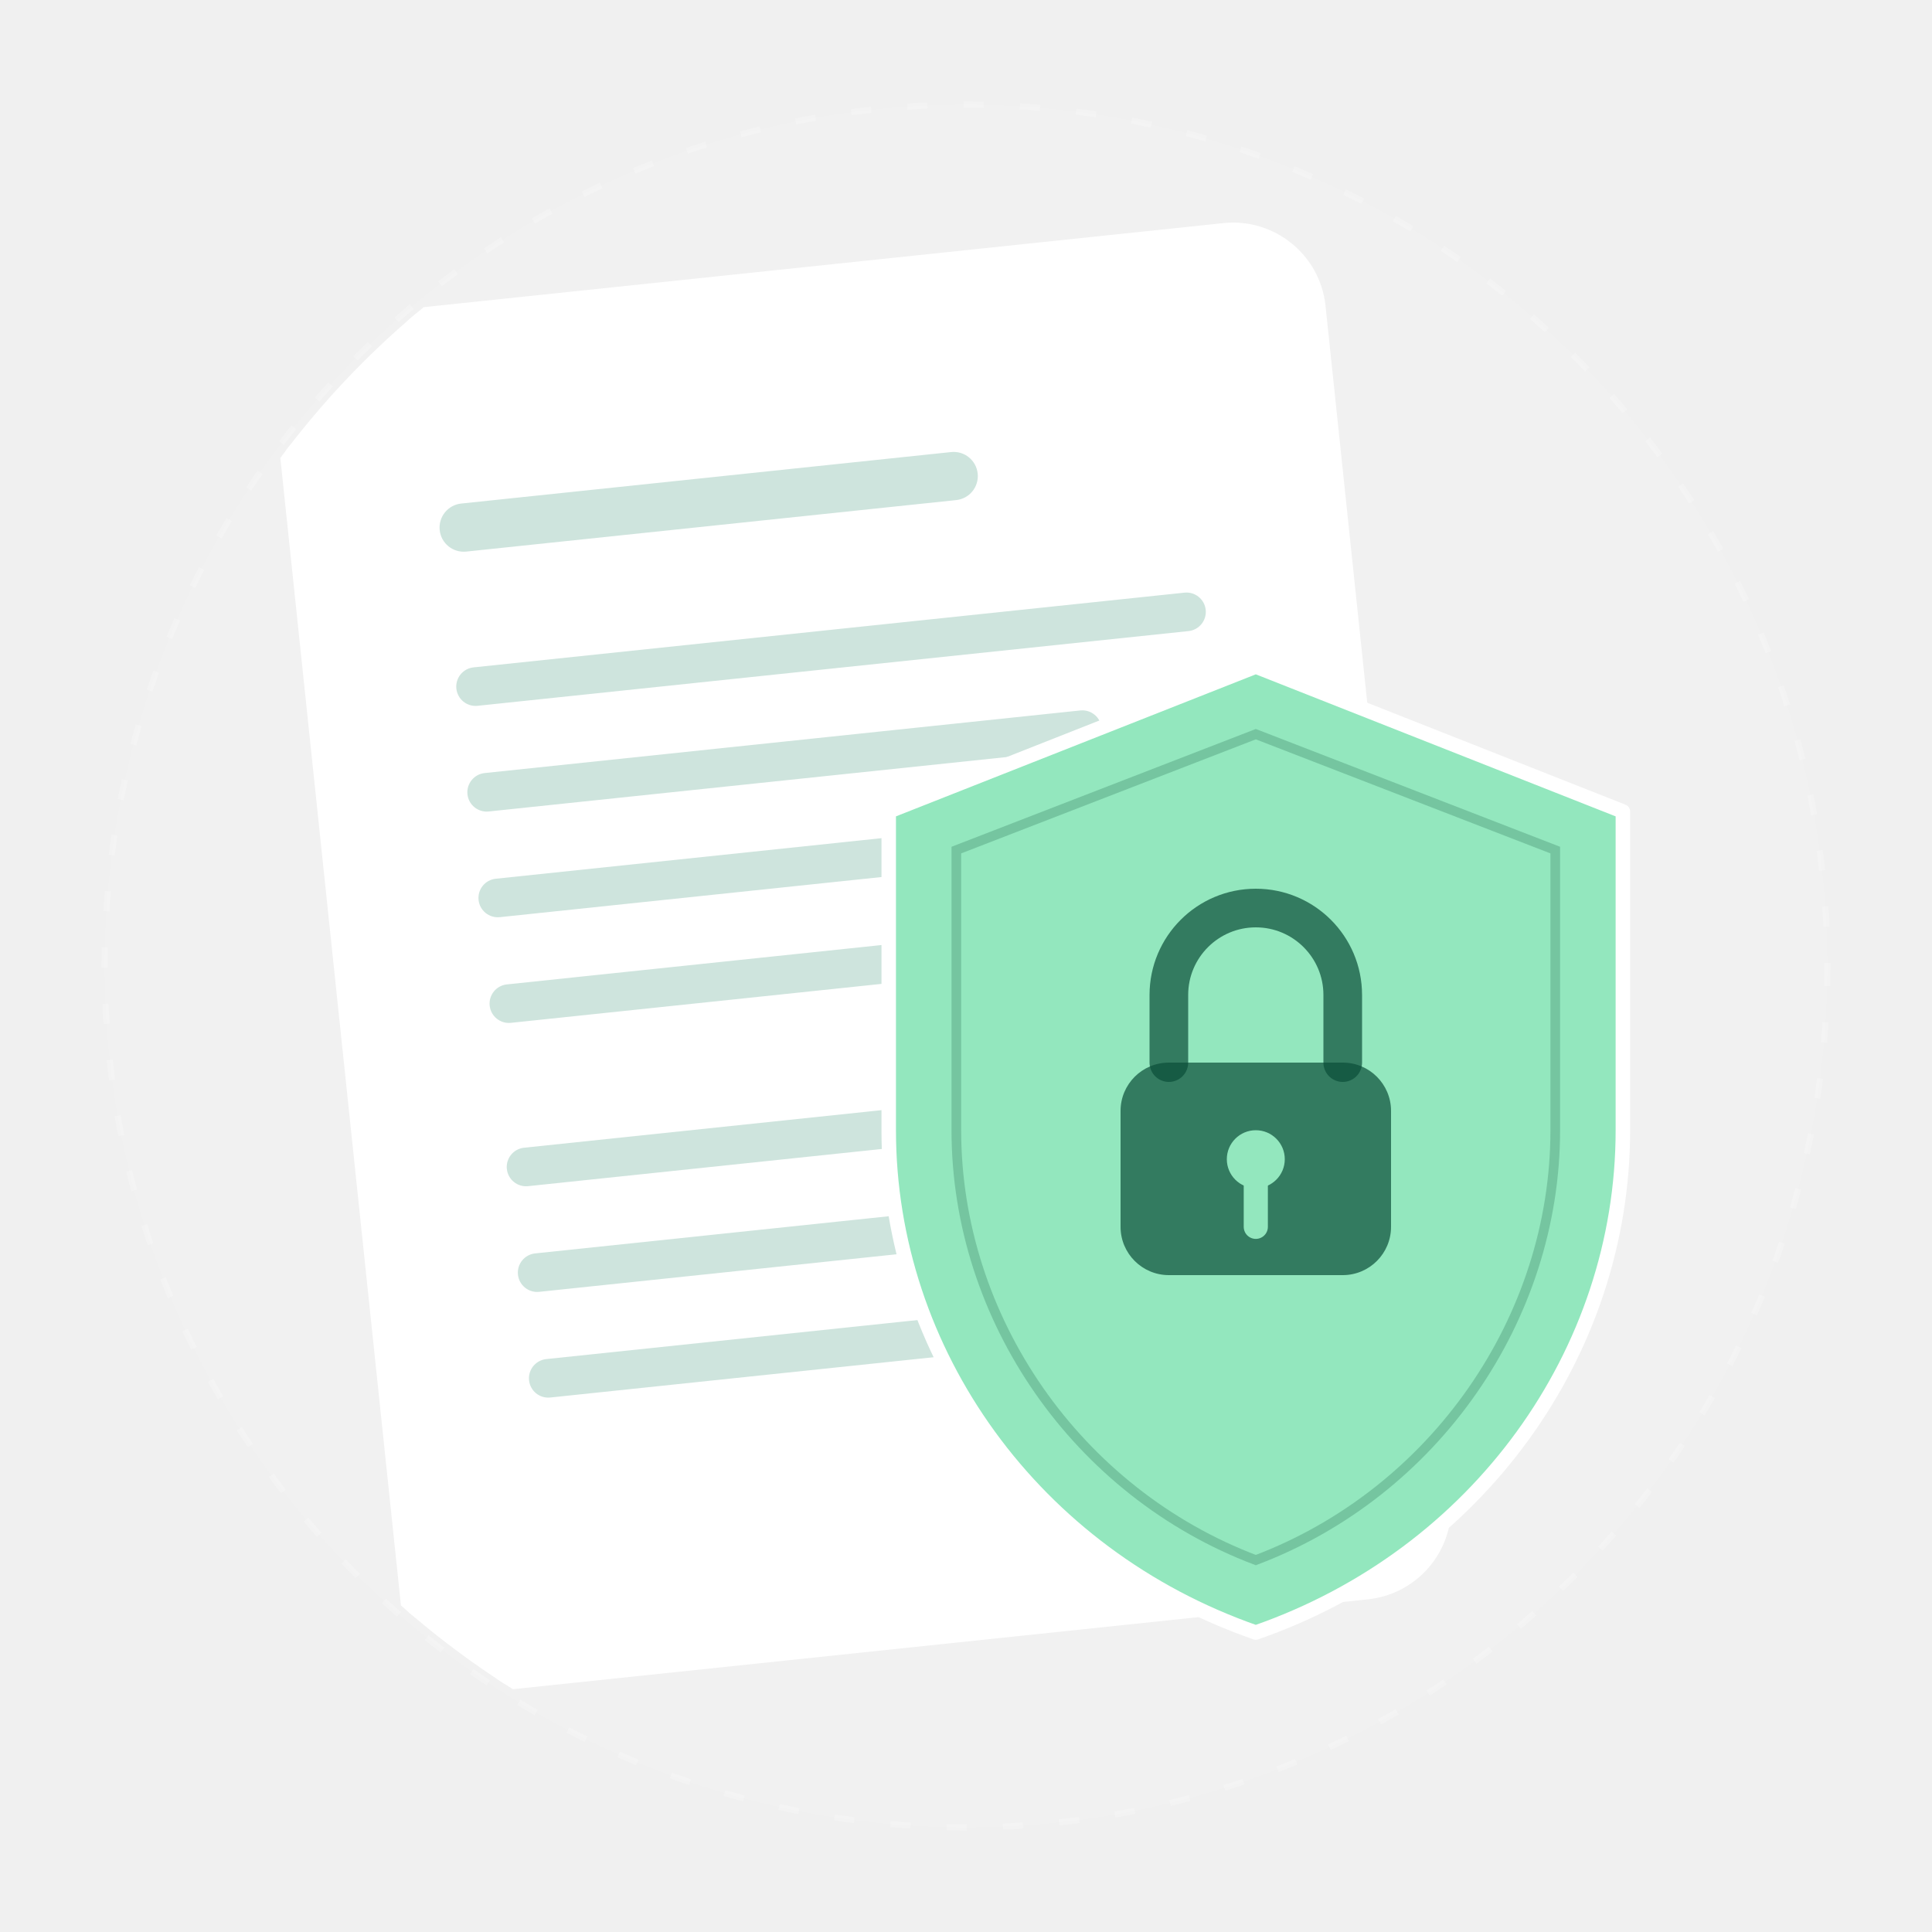
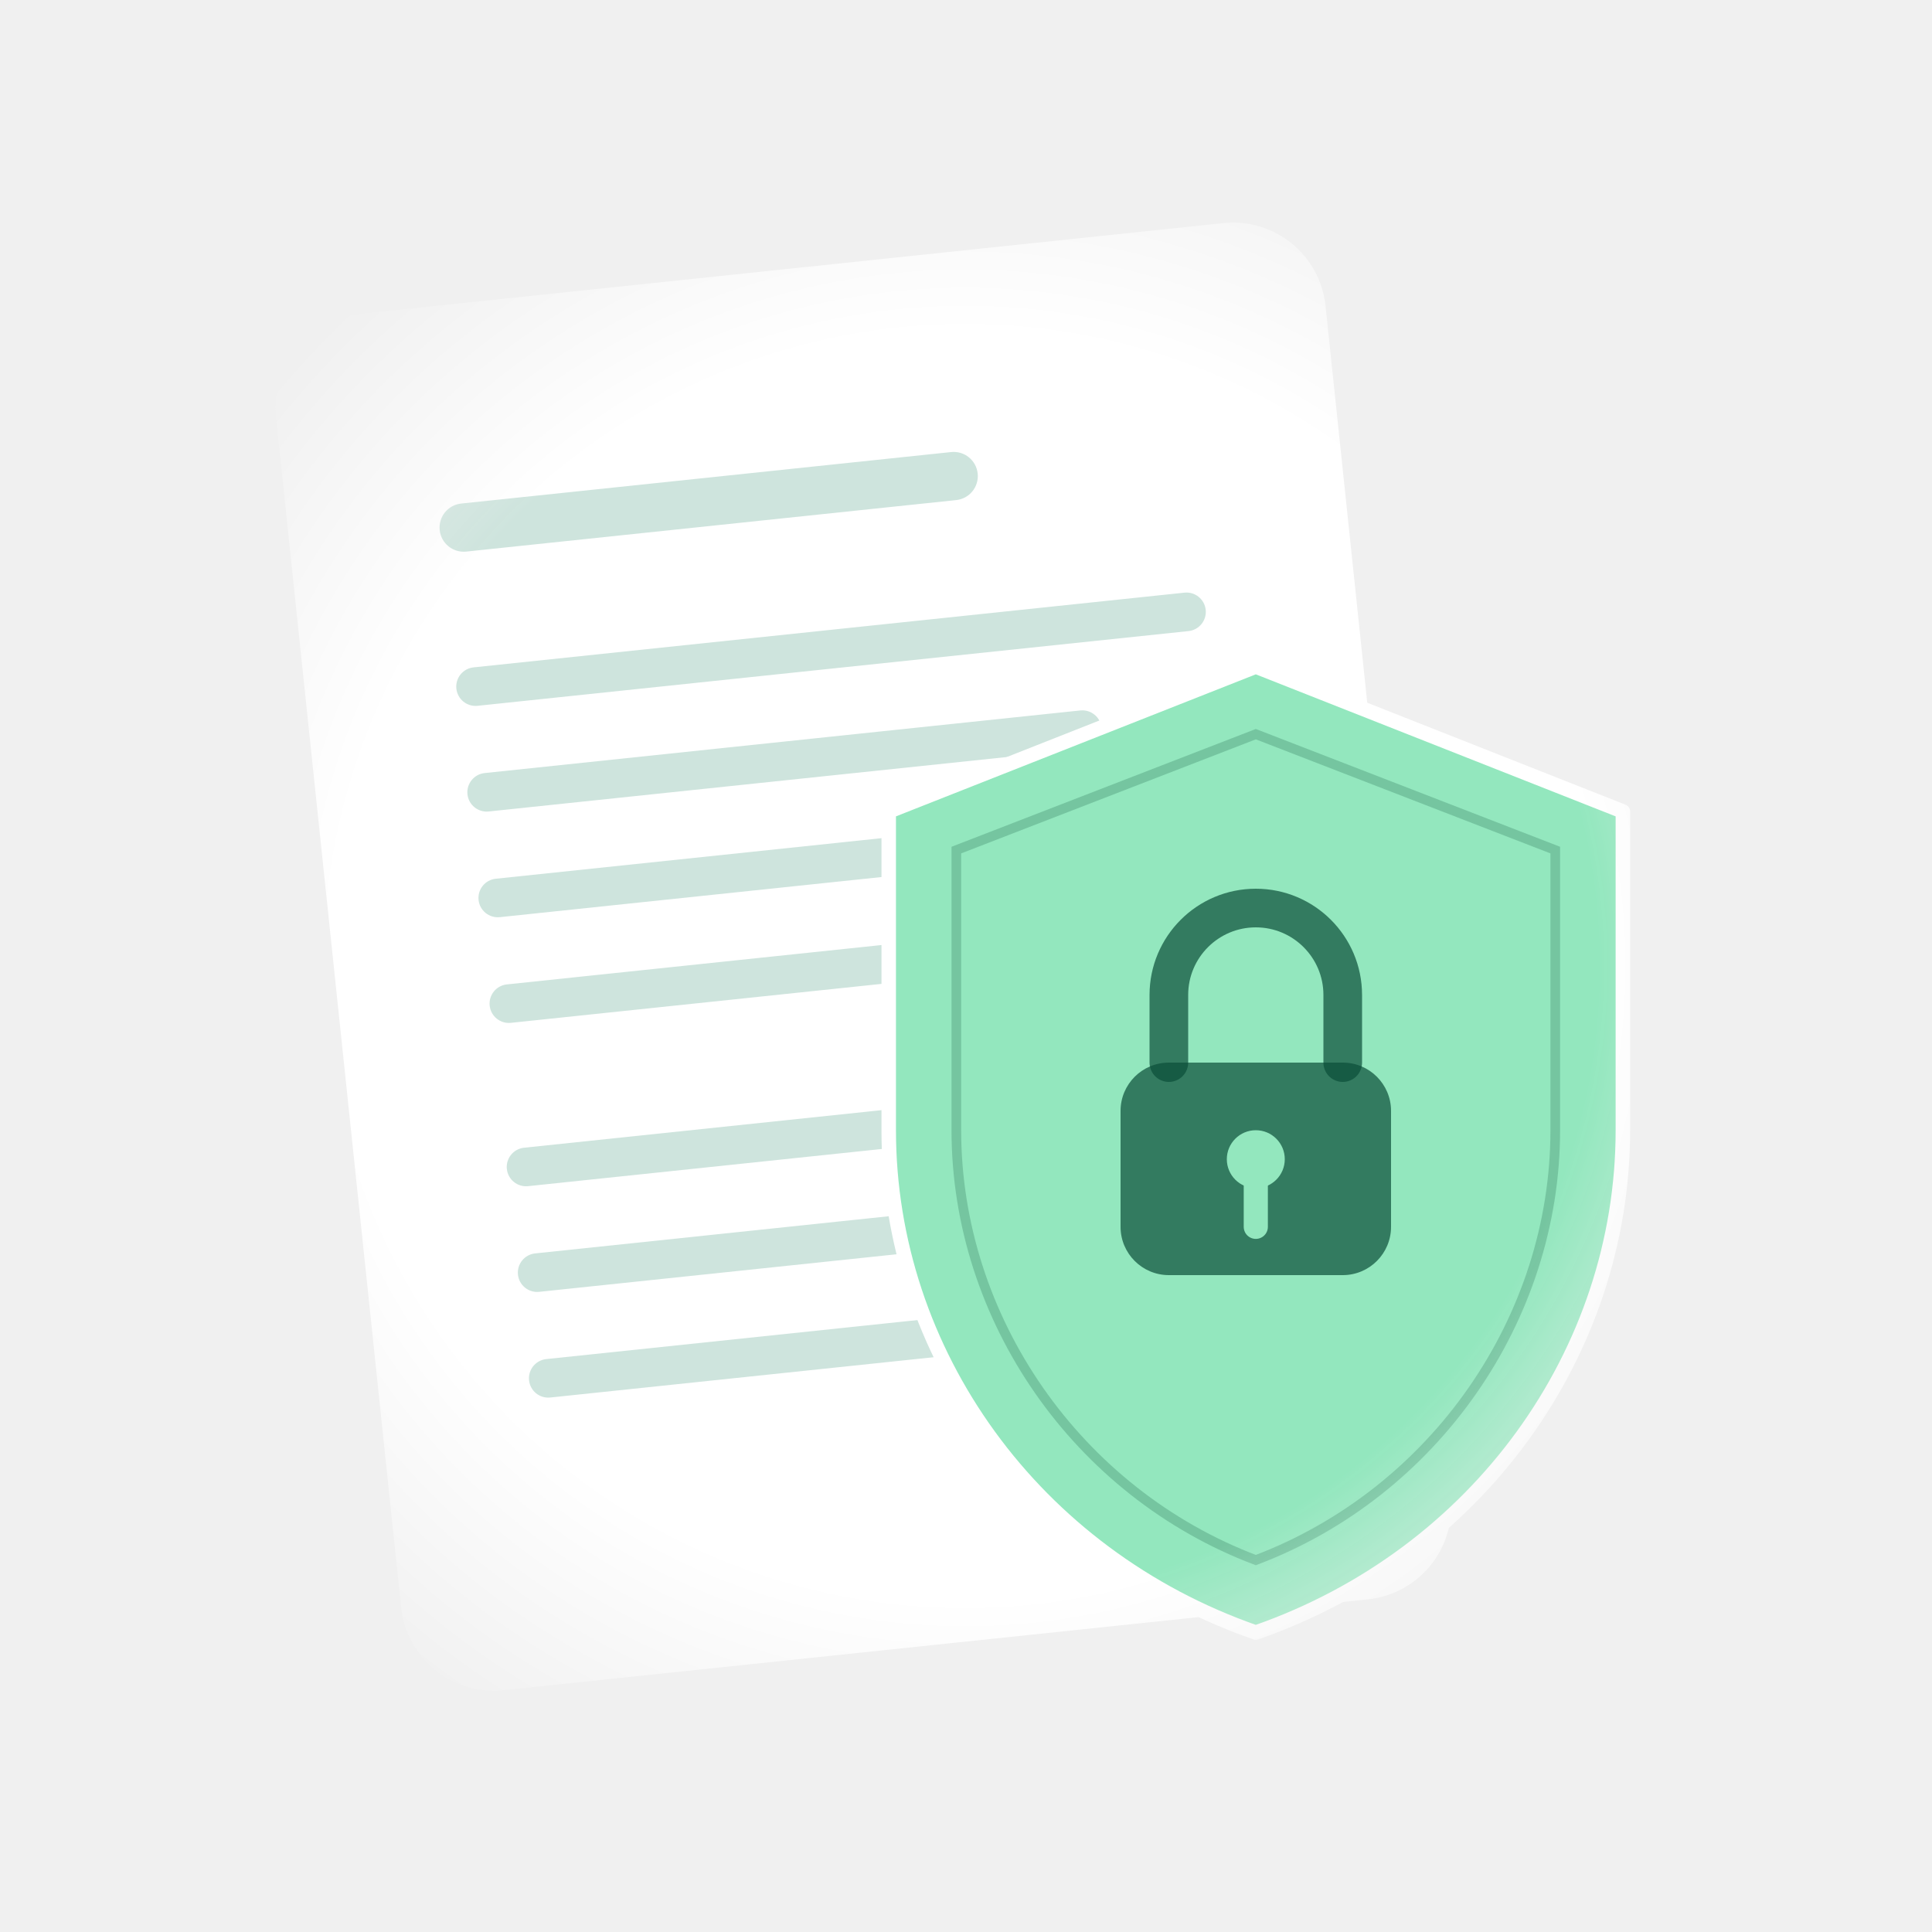
<svg xmlns="http://www.w3.org/2000/svg" viewBox="0 0 480 480" role="img" aria-label="Политика конфиденциальности: защита персональных данных пациента">
  <defs>
-     <clipPath id="fit">
-       <circle cx="240" cy="240" r="212" />
-     </clipPath>
+     <radialGradient id="fadeg">
+       <stop offset="0" stop-color="#fff" />
+       <stop offset=".70" stop-color="#fff" />
+       <stop offset="1" stop-color="#000" />
+     </radialGradient>
+     <mask id="fade">
+       <circle cx="240" cy="240" r="228" fill="url(#fadeg)" />
+     </mask>
  </defs>
-   <circle cx="240" cy="240" r="214" fill="#fff" opacity=".07" />
-   <g clip-path="url(#fit)">
+   <g mask="url(#fade)">
    <g transform="translate(240,240) scale(1.2) translate(-240,-240)">
      <g transform="rotate(-6 220 250)">
        <rect x="112" y="96" width="216" height="284" rx="18" fill="#fff" stroke="#fff" stroke-width="2.5" />
        <g fill="#0C7A55" fill-opacity=".2">
          <rect x="142" y="136" width="112" height="10" rx="5" />
          <rect x="142" y="170" width="156" height="8" rx="4" />
          <rect x="142" y="192" width="132" height="8" rx="4" />
          <rect x="142" y="214" width="156" height="8" rx="4" />
          <rect x="142" y="236" width="98" height="8" rx="4" />
          <rect x="142" y="270" width="156" height="8" rx="4" />
          <rect x="142" y="292" width="120" height="8" rx="4" />
          <rect x="142" y="314" width="146" height="8" rx="4" />
        </g>
      </g>
      <g transform="translate(300,286)">
        <path d="M0-108 76-78v66c0 46-30 88-76 104-46-16-76-58-76-104v-66z" fill="#93E7BE" stroke="#fff" stroke-width="3" stroke-linejoin="round" />
        <path d="M0-94 62-70v58c0 39-25 75-62 89-37-14-62-50-62-89v-58z" fill="none" stroke="#0A4D38" stroke-opacity=".22" stroke-width="2" />
        <path d="M-18-26v-14a18 18 0 0 1 36 0v14" fill="none" stroke="#0A4D38" stroke-opacity=".7" stroke-width="8" stroke-linecap="round" />
        <rect x="-28" y="-26" width="56" height="44" rx="10" fill="#0A4D38" fill-opacity=".7" />
        <circle cx="0" cy="-6" r="6" fill="#93E7BE" />
        <path d="M0-2v10" stroke="#93E7BE" stroke-width="5" stroke-linecap="round" />
      </g>
    </g>
  </g>
-   <circle cx="240" cy="240" r="214" fill="none" stroke="#fff" stroke-opacity=".22" stroke-width="1.5" stroke-dasharray="5 9" />
</svg>
